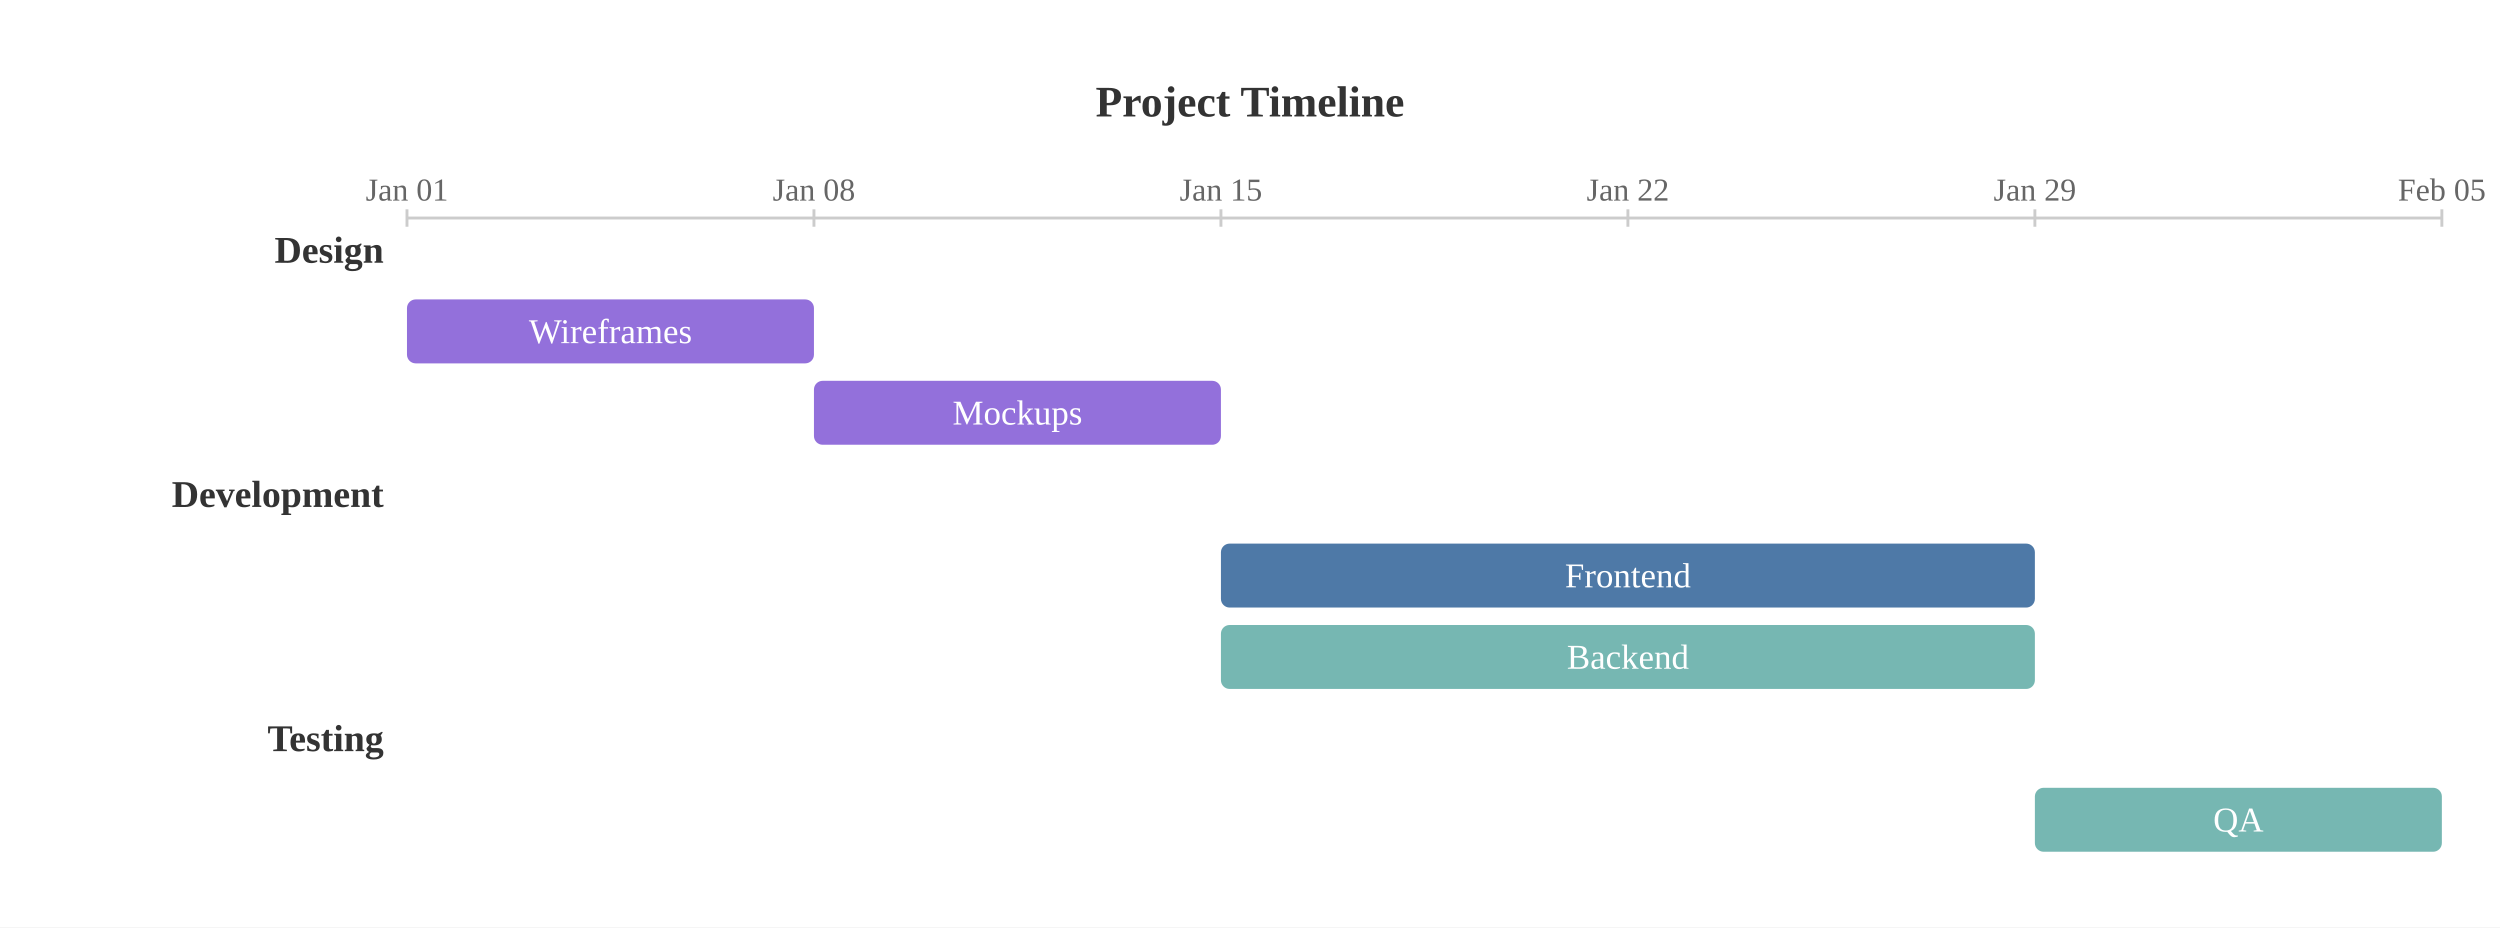
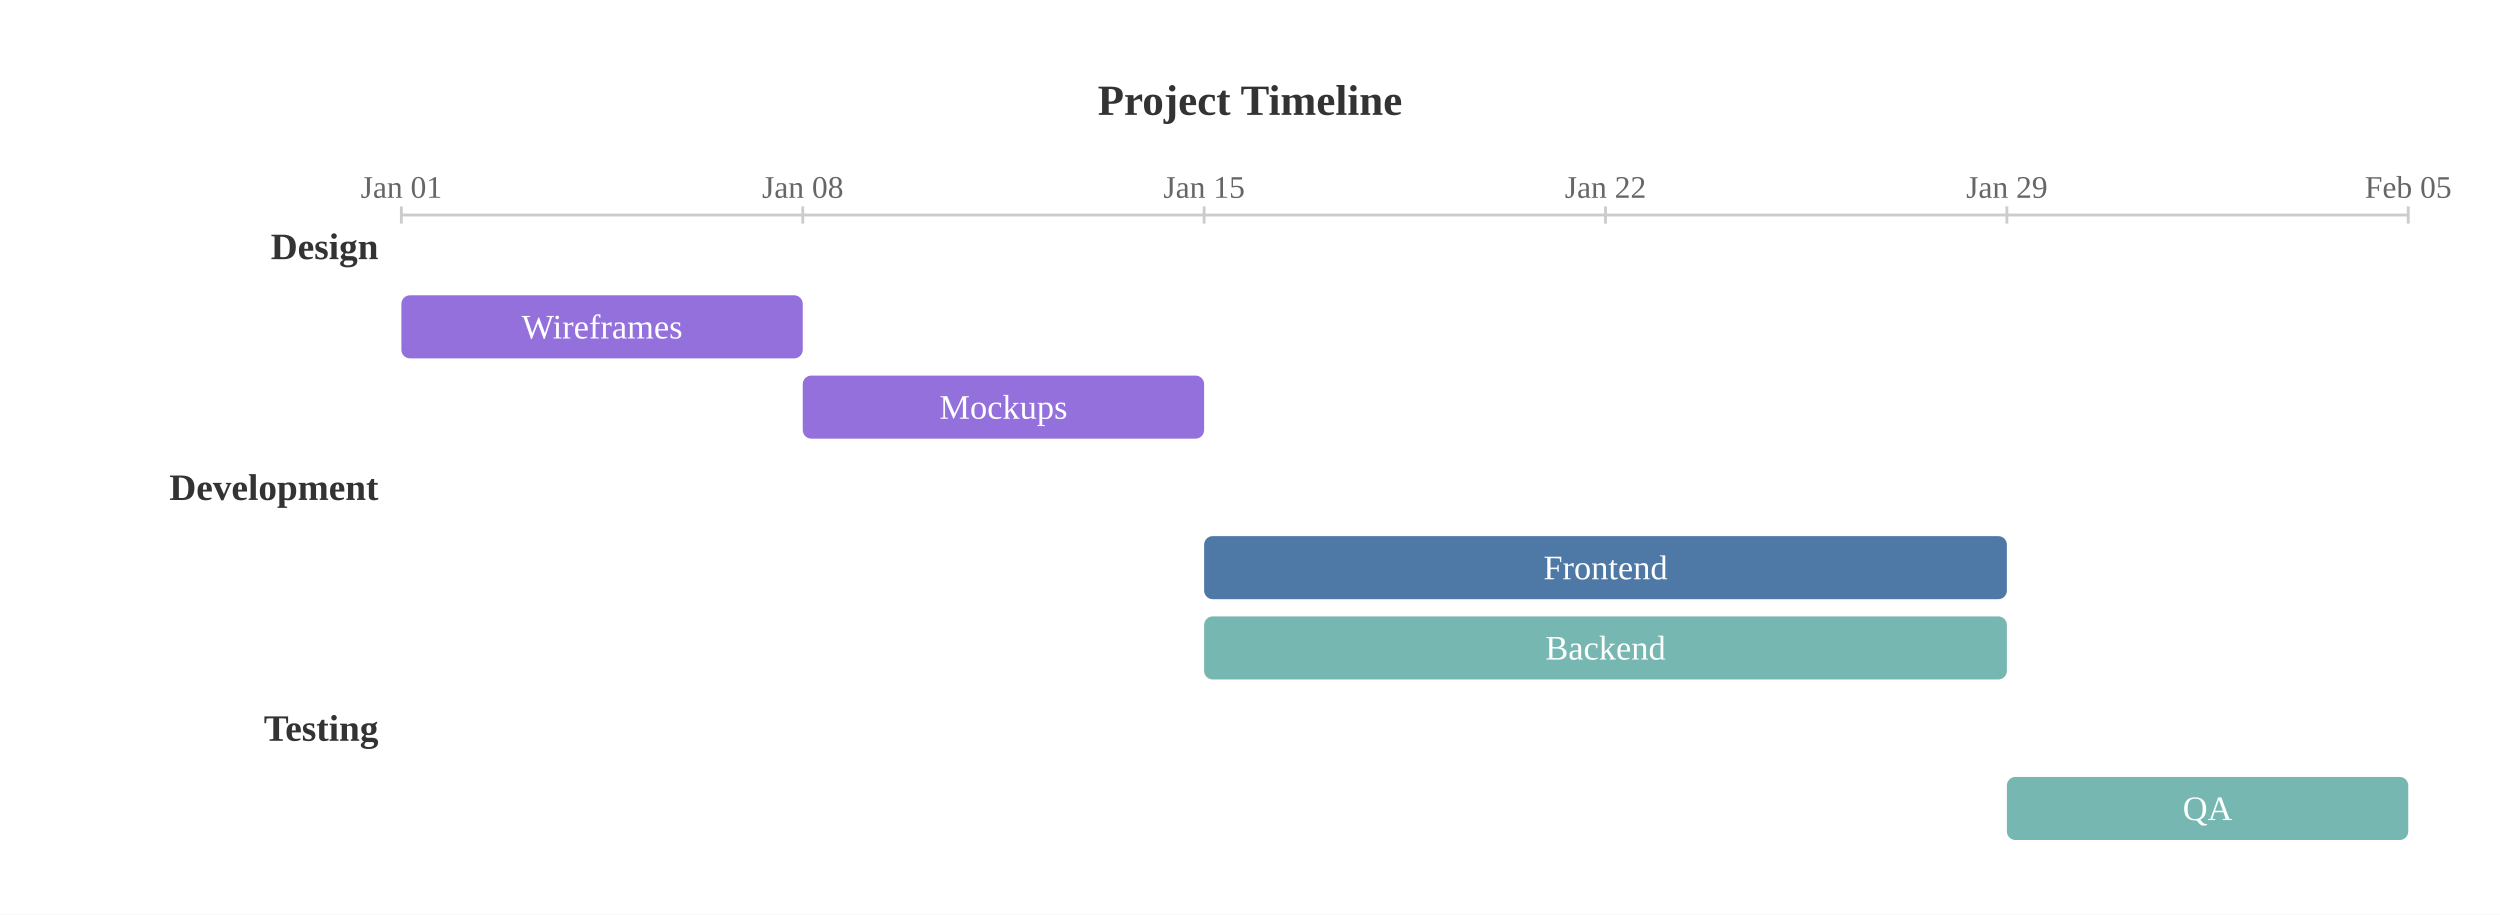
- <svg xmlns="http://www.w3.org/2000/svg" viewBox="0 0 860.00 319.00">
-   <rect x="0.00" y="0.00" width="860.00" height="319.00" style="fill:#fff;stroke:none" />
-   <text x="430.00" y="35.00" text-anchor="middle" dominant-baseline="central" style="fill:#333;font-size:15px;font-weight:bold">Project Timeline</text>
+ <svg xmlns="http://www.w3.org/2000/svg" viewBox="0 0 872.00 319.00">
+   <rect x="0.00" y="0.00" width="872.00" height="319.00" style="fill:#fff;stroke:none" />
+   <text x="436.00" y="35.00" text-anchor="middle" dominant-baseline="central" style="fill:#333;font-size:15px;font-weight:bold">Project Timeline</text>
  <line x1="140.00" y1="75.00" x2="840.00" y2="75.00" style="stroke:#ccc;stroke-width:1" />
  <text x="140.00" y="69.00" text-anchor="middle" dominant-baseline="auto" style="fill:#666;font-size:11px">Jan 01</text>
  <line x1="140.00" y1="72.00" x2="140.00" y2="78.00" style="stroke:#ccc;stroke-width:1" />
  <text x="280.00" y="69.00" text-anchor="middle" dominant-baseline="auto" style="fill:#666;font-size:11px">Jan 08</text>
  <line x1="280.00" y1="72.00" x2="280.00" y2="78.00" style="stroke:#ccc;stroke-width:1" />
  <text x="420.00" y="69.00" text-anchor="middle" dominant-baseline="auto" style="fill:#666;font-size:11px">Jan 15</text>
  <line x1="420.00" y1="72.00" x2="420.00" y2="78.00" style="stroke:#ccc;stroke-width:1" />
  <text x="560.00" y="69.00" text-anchor="middle" dominant-baseline="auto" style="fill:#666;font-size:11px">Jan 22</text>
  <line x1="560.00" y1="72.00" x2="560.00" y2="78.00" style="stroke:#ccc;stroke-width:1" />
  <text x="700.00" y="69.00" text-anchor="middle" dominant-baseline="auto" style="fill:#666;font-size:11px">Jan 29</text>
  <line x1="700.00" y1="72.00" x2="700.00" y2="78.00" style="stroke:#ccc;stroke-width:1" />
  <text x="840.00" y="69.00" text-anchor="middle" dominant-baseline="auto" style="fill:#666;font-size:11px">Feb 05</text>
  <line x1="840.00" y1="72.00" x2="840.00" y2="78.00" style="stroke:#ccc;stroke-width:1" />
  <text x="132.00" y="86.00" text-anchor="end" dominant-baseline="central" style="fill:#333;font-size:13px;font-weight:bold">Design</text>
  <rect x="140.00" y="103.00" width="140.00" height="22.00" rx="3.00" ry="3.00" style="fill:#9370DB;stroke:none" />
  <text x="210.00" y="114.00" text-anchor="middle" dominant-baseline="central" style="fill:white;font-size:12px">Wireframes</text>
  <rect x="280.00" y="131.00" width="140.00" height="22.00" rx="3.00" ry="3.00" style="fill:#9370DB;stroke:none" />
  <text x="350.00" y="142.00" text-anchor="middle" dominant-baseline="central" style="fill:white;font-size:12px">Mockups</text>
  <text x="132.00" y="170.00" text-anchor="end" dominant-baseline="central" style="fill:#333;font-size:13px;font-weight:bold">Development</text>
  <rect x="420.00" y="187.00" width="280.00" height="22.00" rx="3.00" ry="3.00" style="fill:#4e79a7;stroke:none" />
  <text x="560.00" y="198.00" text-anchor="middle" dominant-baseline="central" style="fill:white;font-size:12px">Frontend</text>
  <rect x="420.00" y="215.00" width="280.00" height="22.00" rx="3.00" ry="3.00" style="fill:#76b7b2;stroke:none" />
  <text x="560.00" y="226.00" text-anchor="middle" dominant-baseline="central" style="fill:white;font-size:12px">Backend</text>
  <text x="132.00" y="254.00" text-anchor="end" dominant-baseline="central" style="fill:#333;font-size:13px;font-weight:bold">Testing</text>
  <rect x="700.00" y="271.00" width="140.00" height="22.00" rx="3.00" ry="3.00" style="fill:#76b7b2;stroke:none" />
  <text x="770.00" y="282.00" text-anchor="middle" dominant-baseline="central" style="fill:white;font-size:12px">QA</text>
</svg>
